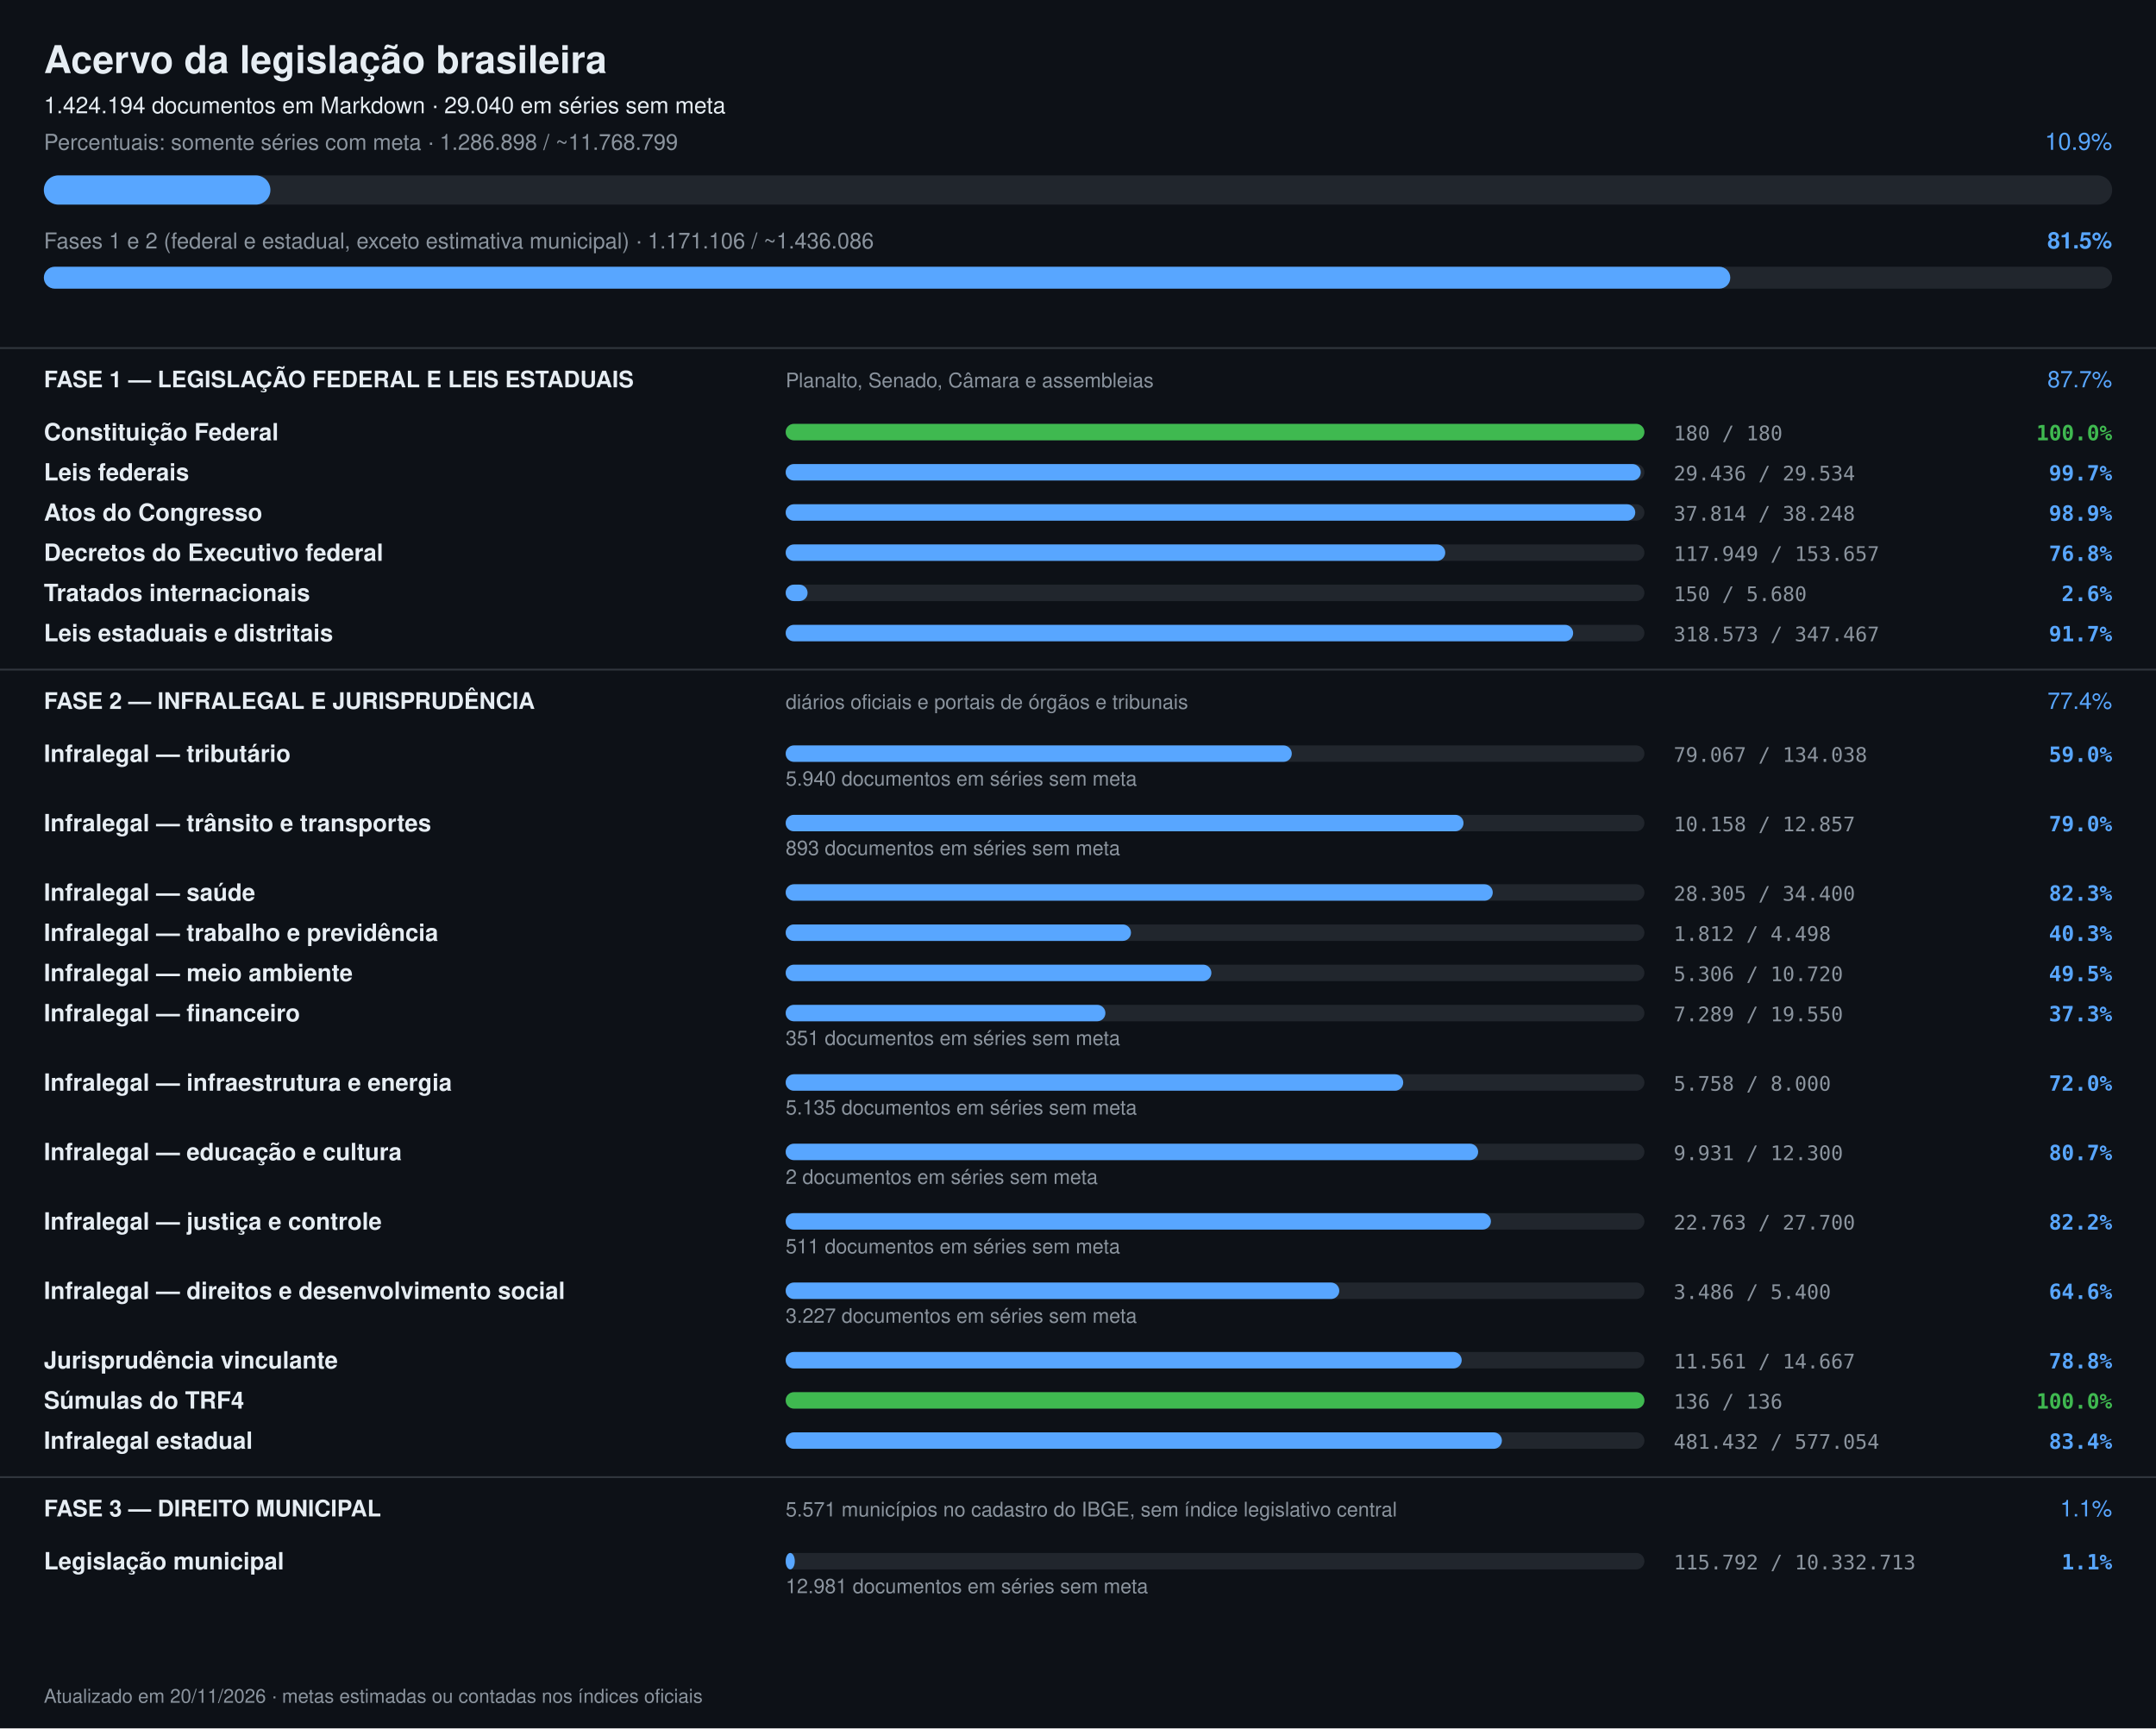
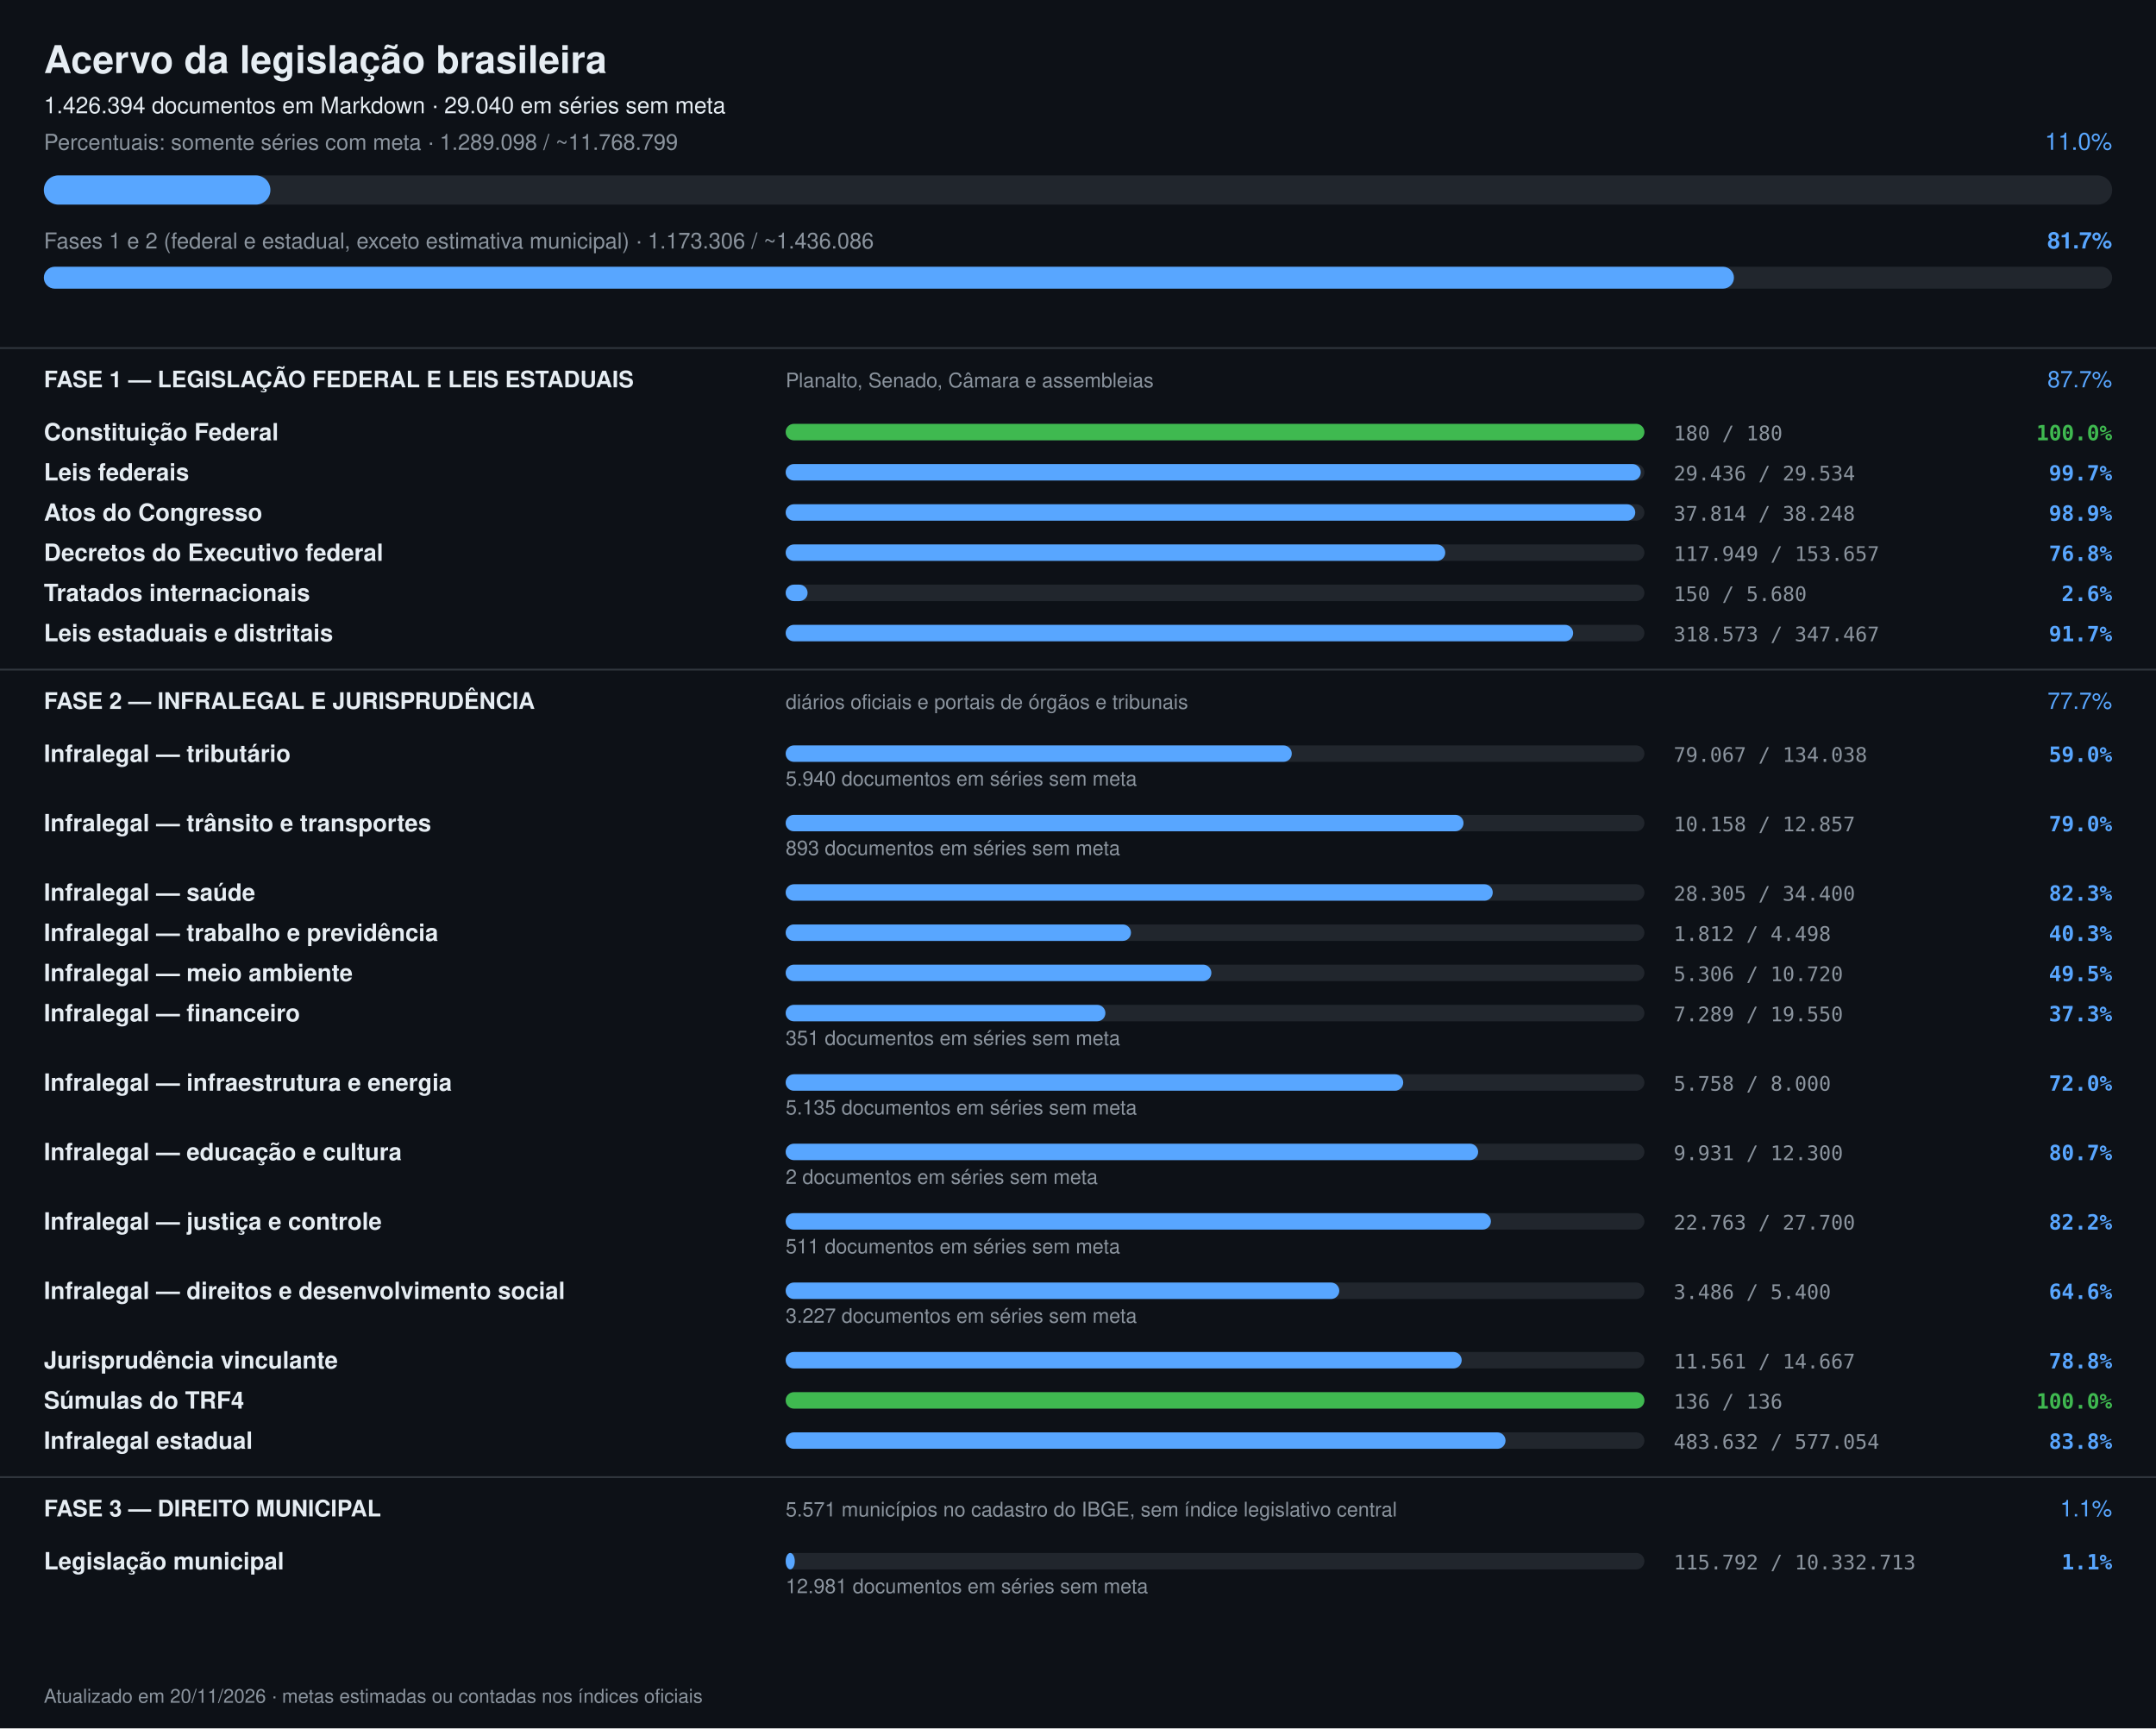
<svg xmlns="http://www.w3.org/2000/svg" width="1180" height="946" viewBox="0 0 1180 946" font-family="-apple-system,Segoe UI,Helvetica,Arial,sans-serif">
  <rect width="1180" height="946" fill="#0d1117" />
  <text x="24" y="40" font-size="21" font-weight="700" fill="#e6edf3">Acervo da legislação brasileira</text>
-   <text x="24" y="62" font-size="12.5" fill="#e6edf3">1.424.194 documentos em Markdown · 29.040 em séries sem meta</text>
-   <text x="24" y="82" font-size="12" fill="#8b949e">Percentuais: somente séries com meta · 1.286.898 / ~11.768.799</text>
-   <text x="1156" y="82" font-size="13" text-anchor="end" fill="#58a6ff">10.9%</text>
+   <text x="24" y="62" font-size="12.5" fill="#e6edf3">1.426.394 documentos em Markdown · 29.040 em séries sem meta</text>
+   <text x="24" y="82" font-size="12" fill="#8b949e">Percentuais: somente séries com meta · 1.289.098 / ~11.768.799</text>
+   <text x="1156" y="82" font-size="13" text-anchor="end" fill="#58a6ff">11.0%</text>
  <rect x="24" y="96" width="1132" height="16" rx="8" fill="#21262d" />
  <rect x="24" y="96" width="124" height="16" rx="8" fill="#58a6ff" />
-   <text x="24" y="136" font-size="12" fill="#8b949e">Fases 1 e 2 (federal e estadual, exceto estimativa municipal) · 1.171.106 / ~1.436.086</text>
-   <text x="1156" y="136" font-size="12.5" font-weight="600" text-anchor="end" fill="#58a6ff">81.5%</text>
+   <text x="24" y="136" font-size="12" fill="#8b949e">Fases 1 e 2 (federal e estadual, exceto estimativa municipal) · 1.173.306 / ~1.436.086</text>
+   <text x="1156" y="136" font-size="12.5" font-weight="600" text-anchor="end" fill="#58a6ff">81.7%</text>
  <rect x="24" y="146" width="1132" height="12" rx="6" fill="#21262d" />
-   <rect x="24" y="146" width="923" height="12" rx="6" fill="#58a6ff" />
+   <rect x="24" y="146" width="925" height="12" rx="6" fill="#58a6ff" />
  <rect x="0" y="190" width="1180" height="1" fill="#30363d" />
  <text x="24" y="212" font-size="12.5" font-weight="700" fill="#e6edf3">FASE 1 — LEGISLAÇÃO FEDERAL E LEIS ESTADUAIS</text>
  <text x="430" y="212" font-size="11" fill="#8b949e">Planalto, Senado, Câmara e assembleias</text>
  <text x="1156" y="212" font-size="12.5" text-anchor="end" fill="#58a6ff">87.7%</text>
  <text x="24" y="241" font-size="13" font-weight="600" fill="#e6edf3">Constituição Federal</text>
  <rect x="430" y="232" width="470" height="9" rx="4.5" fill="#21262d" />
  <rect x="430" y="232" width="470" height="9" rx="4.5" fill="#3fb950" />
  <text x="916" y="241" font-size="11" fill="#8b949e" font-family="ui-monospace,monospace">180 / 180</text>
  <text x="1156" y="241" font-size="11.5" text-anchor="end" font-weight="600" fill="#3fb950" font-family="ui-monospace,monospace">100.0%</text>
  <text x="24" y="263" font-size="13" font-weight="600" fill="#e6edf3">Leis federais</text>
  <rect x="430" y="254" width="470" height="9" rx="4.5" fill="#21262d" />
  <rect x="430" y="254" width="468" height="9" rx="4.5" fill="#58a6ff" />
  <text x="916" y="263" font-size="11" fill="#8b949e" font-family="ui-monospace,monospace">29.436 / 29.534</text>
  <text x="1156" y="263" font-size="11.5" text-anchor="end" font-weight="600" fill="#58a6ff" font-family="ui-monospace,monospace">99.7%</text>
  <text x="24" y="285" font-size="13" font-weight="600" fill="#e6edf3">Atos do Congresso</text>
  <rect x="430" y="276" width="470" height="9" rx="4.5" fill="#21262d" />
  <rect x="430" y="276" width="465" height="9" rx="4.5" fill="#58a6ff" />
  <text x="916" y="285" font-size="11" fill="#8b949e" font-family="ui-monospace,monospace">37.814 / 38.248</text>
  <text x="1156" y="285" font-size="11.5" text-anchor="end" font-weight="600" fill="#58a6ff" font-family="ui-monospace,monospace">98.9%</text>
  <text x="24" y="307" font-size="13" font-weight="600" fill="#e6edf3">Decretos do Executivo federal</text>
  <rect x="430" y="298" width="470" height="9" rx="4.5" fill="#21262d" />
  <rect x="430" y="298" width="361" height="9" rx="4.5" fill="#58a6ff" />
  <text x="916" y="307" font-size="11" fill="#8b949e" font-family="ui-monospace,monospace">117.949 / 153.657</text>
  <text x="1156" y="307" font-size="11.5" text-anchor="end" font-weight="600" fill="#58a6ff" font-family="ui-monospace,monospace">76.8%</text>
  <text x="24" y="329" font-size="13" font-weight="600" fill="#e6edf3">Tratados internacionais</text>
  <rect x="430" y="320" width="470" height="9" rx="4.5" fill="#21262d" />
  <rect x="430" y="320" width="12" height="9" rx="4.5" fill="#58a6ff" />
  <text x="916" y="329" font-size="11" fill="#8b949e" font-family="ui-monospace,monospace">150 / 5.680</text>
  <text x="1156" y="329" font-size="11.5" text-anchor="end" font-weight="600" fill="#58a6ff" font-family="ui-monospace,monospace">2.6%</text>
  <text x="24" y="351" font-size="13" font-weight="600" fill="#e6edf3">Leis estaduais e distritais</text>
  <rect x="430" y="342" width="470" height="9" rx="4.5" fill="#21262d" />
  <rect x="430" y="342" width="431" height="9" rx="4.5" fill="#58a6ff" />
  <text x="916" y="351" font-size="11" fill="#8b949e" font-family="ui-monospace,monospace">318.573 / 347.467</text>
  <text x="1156" y="351" font-size="11.5" text-anchor="end" font-weight="600" fill="#58a6ff" font-family="ui-monospace,monospace">91.7%</text>
  <rect x="0" y="366" width="1180" height="1" fill="#30363d" />
  <text x="24" y="388" font-size="12.5" font-weight="700" fill="#e6edf3">FASE 2 — INFRALEGAL E JURISPRUDÊNCIA</text>
  <text x="430" y="388" font-size="11" fill="#8b949e">diários oficiais e portais de órgãos e tribunais</text>
-   <text x="1156" y="388" font-size="12.5" text-anchor="end" fill="#58a6ff">77.4%</text>
+   <text x="1156" y="388" font-size="12.5" text-anchor="end" fill="#58a6ff">77.7%</text>
  <text x="24" y="417" font-size="13" font-weight="600" fill="#e6edf3">Infralegal — tributário</text>
  <rect x="430" y="408" width="470" height="9" rx="4.5" fill="#21262d" />
  <rect x="430" y="408" width="277" height="9" rx="4.5" fill="#58a6ff" />
  <text x="916" y="417" font-size="11" fill="#8b949e" font-family="ui-monospace,monospace">79.067 / 134.038</text>
  <text x="1156" y="417" font-size="11.5" text-anchor="end" font-weight="600" fill="#58a6ff" font-family="ui-monospace,monospace">59.0%</text>
  <text x="430" y="430" font-size="11" fill="#8b949e">5.940 documentos em séries sem meta</text>
  <text x="24" y="455" font-size="13" font-weight="600" fill="#e6edf3">Infralegal — trânsito e transportes</text>
  <rect x="430" y="446" width="470" height="9" rx="4.5" fill="#21262d" />
  <rect x="430" y="446" width="371" height="9" rx="4.5" fill="#58a6ff" />
  <text x="916" y="455" font-size="11" fill="#8b949e" font-family="ui-monospace,monospace">10.158 / 12.857</text>
  <text x="1156" y="455" font-size="11.5" text-anchor="end" font-weight="600" fill="#58a6ff" font-family="ui-monospace,monospace">79.0%</text>
  <text x="430" y="468" font-size="11" fill="#8b949e">893 documentos em séries sem meta</text>
  <text x="24" y="493" font-size="13" font-weight="600" fill="#e6edf3">Infralegal — saúde</text>
  <rect x="430" y="484" width="470" height="9" rx="4.5" fill="#21262d" />
  <rect x="430" y="484" width="387" height="9" rx="4.5" fill="#58a6ff" />
  <text x="916" y="493" font-size="11" fill="#8b949e" font-family="ui-monospace,monospace">28.305 / 34.400</text>
  <text x="1156" y="493" font-size="11.5" text-anchor="end" font-weight="600" fill="#58a6ff" font-family="ui-monospace,monospace">82.3%</text>
  <text x="24" y="515" font-size="13" font-weight="600" fill="#e6edf3">Infralegal — trabalho e previdência</text>
  <rect x="430" y="506" width="470" height="9" rx="4.5" fill="#21262d" />
  <rect x="430" y="506" width="189" height="9" rx="4.5" fill="#58a6ff" />
  <text x="916" y="515" font-size="11" fill="#8b949e" font-family="ui-monospace,monospace">1.812 / 4.498</text>
  <text x="1156" y="515" font-size="11.5" text-anchor="end" font-weight="600" fill="#58a6ff" font-family="ui-monospace,monospace">40.3%</text>
  <text x="24" y="537" font-size="13" font-weight="600" fill="#e6edf3">Infralegal — meio ambiente</text>
  <rect x="430" y="528" width="470" height="9" rx="4.5" fill="#21262d" />
  <rect x="430" y="528" width="233" height="9" rx="4.5" fill="#58a6ff" />
  <text x="916" y="537" font-size="11" fill="#8b949e" font-family="ui-monospace,monospace">5.306 / 10.720</text>
  <text x="1156" y="537" font-size="11.5" text-anchor="end" font-weight="600" fill="#58a6ff" font-family="ui-monospace,monospace">49.5%</text>
  <text x="24" y="559" font-size="13" font-weight="600" fill="#e6edf3">Infralegal — financeiro</text>
  <rect x="430" y="550" width="470" height="9" rx="4.5" fill="#21262d" />
  <rect x="430" y="550" width="175" height="9" rx="4.5" fill="#58a6ff" />
  <text x="916" y="559" font-size="11" fill="#8b949e" font-family="ui-monospace,monospace">7.289 / 19.550</text>
  <text x="1156" y="559" font-size="11.5" text-anchor="end" font-weight="600" fill="#58a6ff" font-family="ui-monospace,monospace">37.3%</text>
  <text x="430" y="572" font-size="11" fill="#8b949e">351 documentos em séries sem meta</text>
  <text x="24" y="597" font-size="13" font-weight="600" fill="#e6edf3">Infralegal — infraestrutura e energia</text>
  <rect x="430" y="588" width="470" height="9" rx="4.5" fill="#21262d" />
  <rect x="430" y="588" width="338" height="9" rx="4.5" fill="#58a6ff" />
  <text x="916" y="597" font-size="11" fill="#8b949e" font-family="ui-monospace,monospace">5.758 / 8.000</text>
  <text x="1156" y="597" font-size="11.5" text-anchor="end" font-weight="600" fill="#58a6ff" font-family="ui-monospace,monospace">72.0%</text>
  <text x="430" y="610" font-size="11" fill="#8b949e">5.135 documentos em séries sem meta</text>
  <text x="24" y="635" font-size="13" font-weight="600" fill="#e6edf3">Infralegal — educação e cultura</text>
  <rect x="430" y="626" width="470" height="9" rx="4.5" fill="#21262d" />
  <rect x="430" y="626" width="379" height="9" rx="4.5" fill="#58a6ff" />
  <text x="916" y="635" font-size="11" fill="#8b949e" font-family="ui-monospace,monospace">9.931 / 12.300</text>
  <text x="1156" y="635" font-size="11.5" text-anchor="end" font-weight="600" fill="#58a6ff" font-family="ui-monospace,monospace">80.7%</text>
  <text x="430" y="648" font-size="11" fill="#8b949e">2 documentos em séries sem meta</text>
  <text x="24" y="673" font-size="13" font-weight="600" fill="#e6edf3">Infralegal — justiça e controle</text>
  <rect x="430" y="664" width="470" height="9" rx="4.5" fill="#21262d" />
  <rect x="430" y="664" width="386" height="9" rx="4.5" fill="#58a6ff" />
  <text x="916" y="673" font-size="11" fill="#8b949e" font-family="ui-monospace,monospace">22.763 / 27.700</text>
  <text x="1156" y="673" font-size="11.5" text-anchor="end" font-weight="600" fill="#58a6ff" font-family="ui-monospace,monospace">82.2%</text>
  <text x="430" y="686" font-size="11" fill="#8b949e">511 documentos em séries sem meta</text>
  <text x="24" y="711" font-size="13" font-weight="600" fill="#e6edf3">Infralegal — direitos e desenvolvimento social</text>
  <rect x="430" y="702" width="470" height="9" rx="4.5" fill="#21262d" />
  <rect x="430" y="702" width="303" height="9" rx="4.5" fill="#58a6ff" />
  <text x="916" y="711" font-size="11" fill="#8b949e" font-family="ui-monospace,monospace">3.486 / 5.400</text>
  <text x="1156" y="711" font-size="11.5" text-anchor="end" font-weight="600" fill="#58a6ff" font-family="ui-monospace,monospace">64.6%</text>
  <text x="430" y="724" font-size="11" fill="#8b949e">3.227 documentos em séries sem meta</text>
  <text x="24" y="749" font-size="13" font-weight="600" fill="#e6edf3">Jurisprudência vinculante</text>
  <rect x="430" y="740" width="470" height="9" rx="4.5" fill="#21262d" />
  <rect x="430" y="740" width="370" height="9" rx="4.5" fill="#58a6ff" />
  <text x="916" y="749" font-size="11" fill="#8b949e" font-family="ui-monospace,monospace">11.561 / 14.667</text>
  <text x="1156" y="749" font-size="11.5" text-anchor="end" font-weight="600" fill="#58a6ff" font-family="ui-monospace,monospace">78.8%</text>
  <text x="24" y="771" font-size="13" font-weight="600" fill="#e6edf3">Súmulas do TRF4</text>
  <rect x="430" y="762" width="470" height="9" rx="4.5" fill="#21262d" />
  <rect x="430" y="762" width="470" height="9" rx="4.5" fill="#3fb950" />
  <text x="916" y="771" font-size="11" fill="#8b949e" font-family="ui-monospace,monospace">136 / 136</text>
  <text x="1156" y="771" font-size="11.5" text-anchor="end" font-weight="600" fill="#3fb950" font-family="ui-monospace,monospace">100.0%</text>
  <text x="24" y="793" font-size="13" font-weight="600" fill="#e6edf3">Infralegal estadual</text>
  <rect x="430" y="784" width="470" height="9" rx="4.5" fill="#21262d" />
-   <rect x="430" y="784" width="392" height="9" rx="4.5" fill="#58a6ff" />
-   <text x="916" y="793" font-size="11" fill="#8b949e" font-family="ui-monospace,monospace">481.432 / 577.054</text>
-   <text x="1156" y="793" font-size="11.5" text-anchor="end" font-weight="600" fill="#58a6ff" font-family="ui-monospace,monospace">83.4%</text>
+   <rect x="430" y="784" width="394" height="9" rx="4.5" fill="#58a6ff" />
+   <text x="916" y="793" font-size="11" fill="#8b949e" font-family="ui-monospace,monospace">483.632 / 577.054</text>
+   <text x="1156" y="793" font-size="11.5" text-anchor="end" font-weight="600" fill="#58a6ff" font-family="ui-monospace,monospace">83.8%</text>
  <rect x="0" y="808" width="1180" height="1" fill="#30363d" />
  <text x="24" y="830" font-size="12.5" font-weight="700" fill="#e6edf3">FASE 3 — DIREITO MUNICIPAL</text>
  <text x="430" y="830" font-size="11" fill="#8b949e">5.571 municípios no cadastro do IBGE, sem índice legislativo central</text>
  <text x="1156" y="830" font-size="12.5" text-anchor="end" fill="#58a6ff">1.1%</text>
  <text x="24" y="859" font-size="13" font-weight="600" fill="#e6edf3">Legislação municipal</text>
  <rect x="430" y="850" width="470" height="9" rx="4.5" fill="#21262d" />
  <rect x="430" y="850" width="5" height="9" rx="4.5" fill="#58a6ff" />
  <text x="916" y="859" font-size="11" fill="#8b949e" font-family="ui-monospace,monospace">115.792 / 10.332.713</text>
  <text x="1156" y="859" font-size="11.5" text-anchor="end" font-weight="600" fill="#58a6ff" font-family="ui-monospace,monospace">1.1%</text>
  <text x="430" y="872" font-size="11" fill="#8b949e">12.981 documentos em séries sem meta</text>
  <text x="24" y="932" font-size="10.5" fill="#8b949e">Atualizado em 20/11/2026 · metas estimadas ou contadas nos índices oficiais</text>
</svg>
